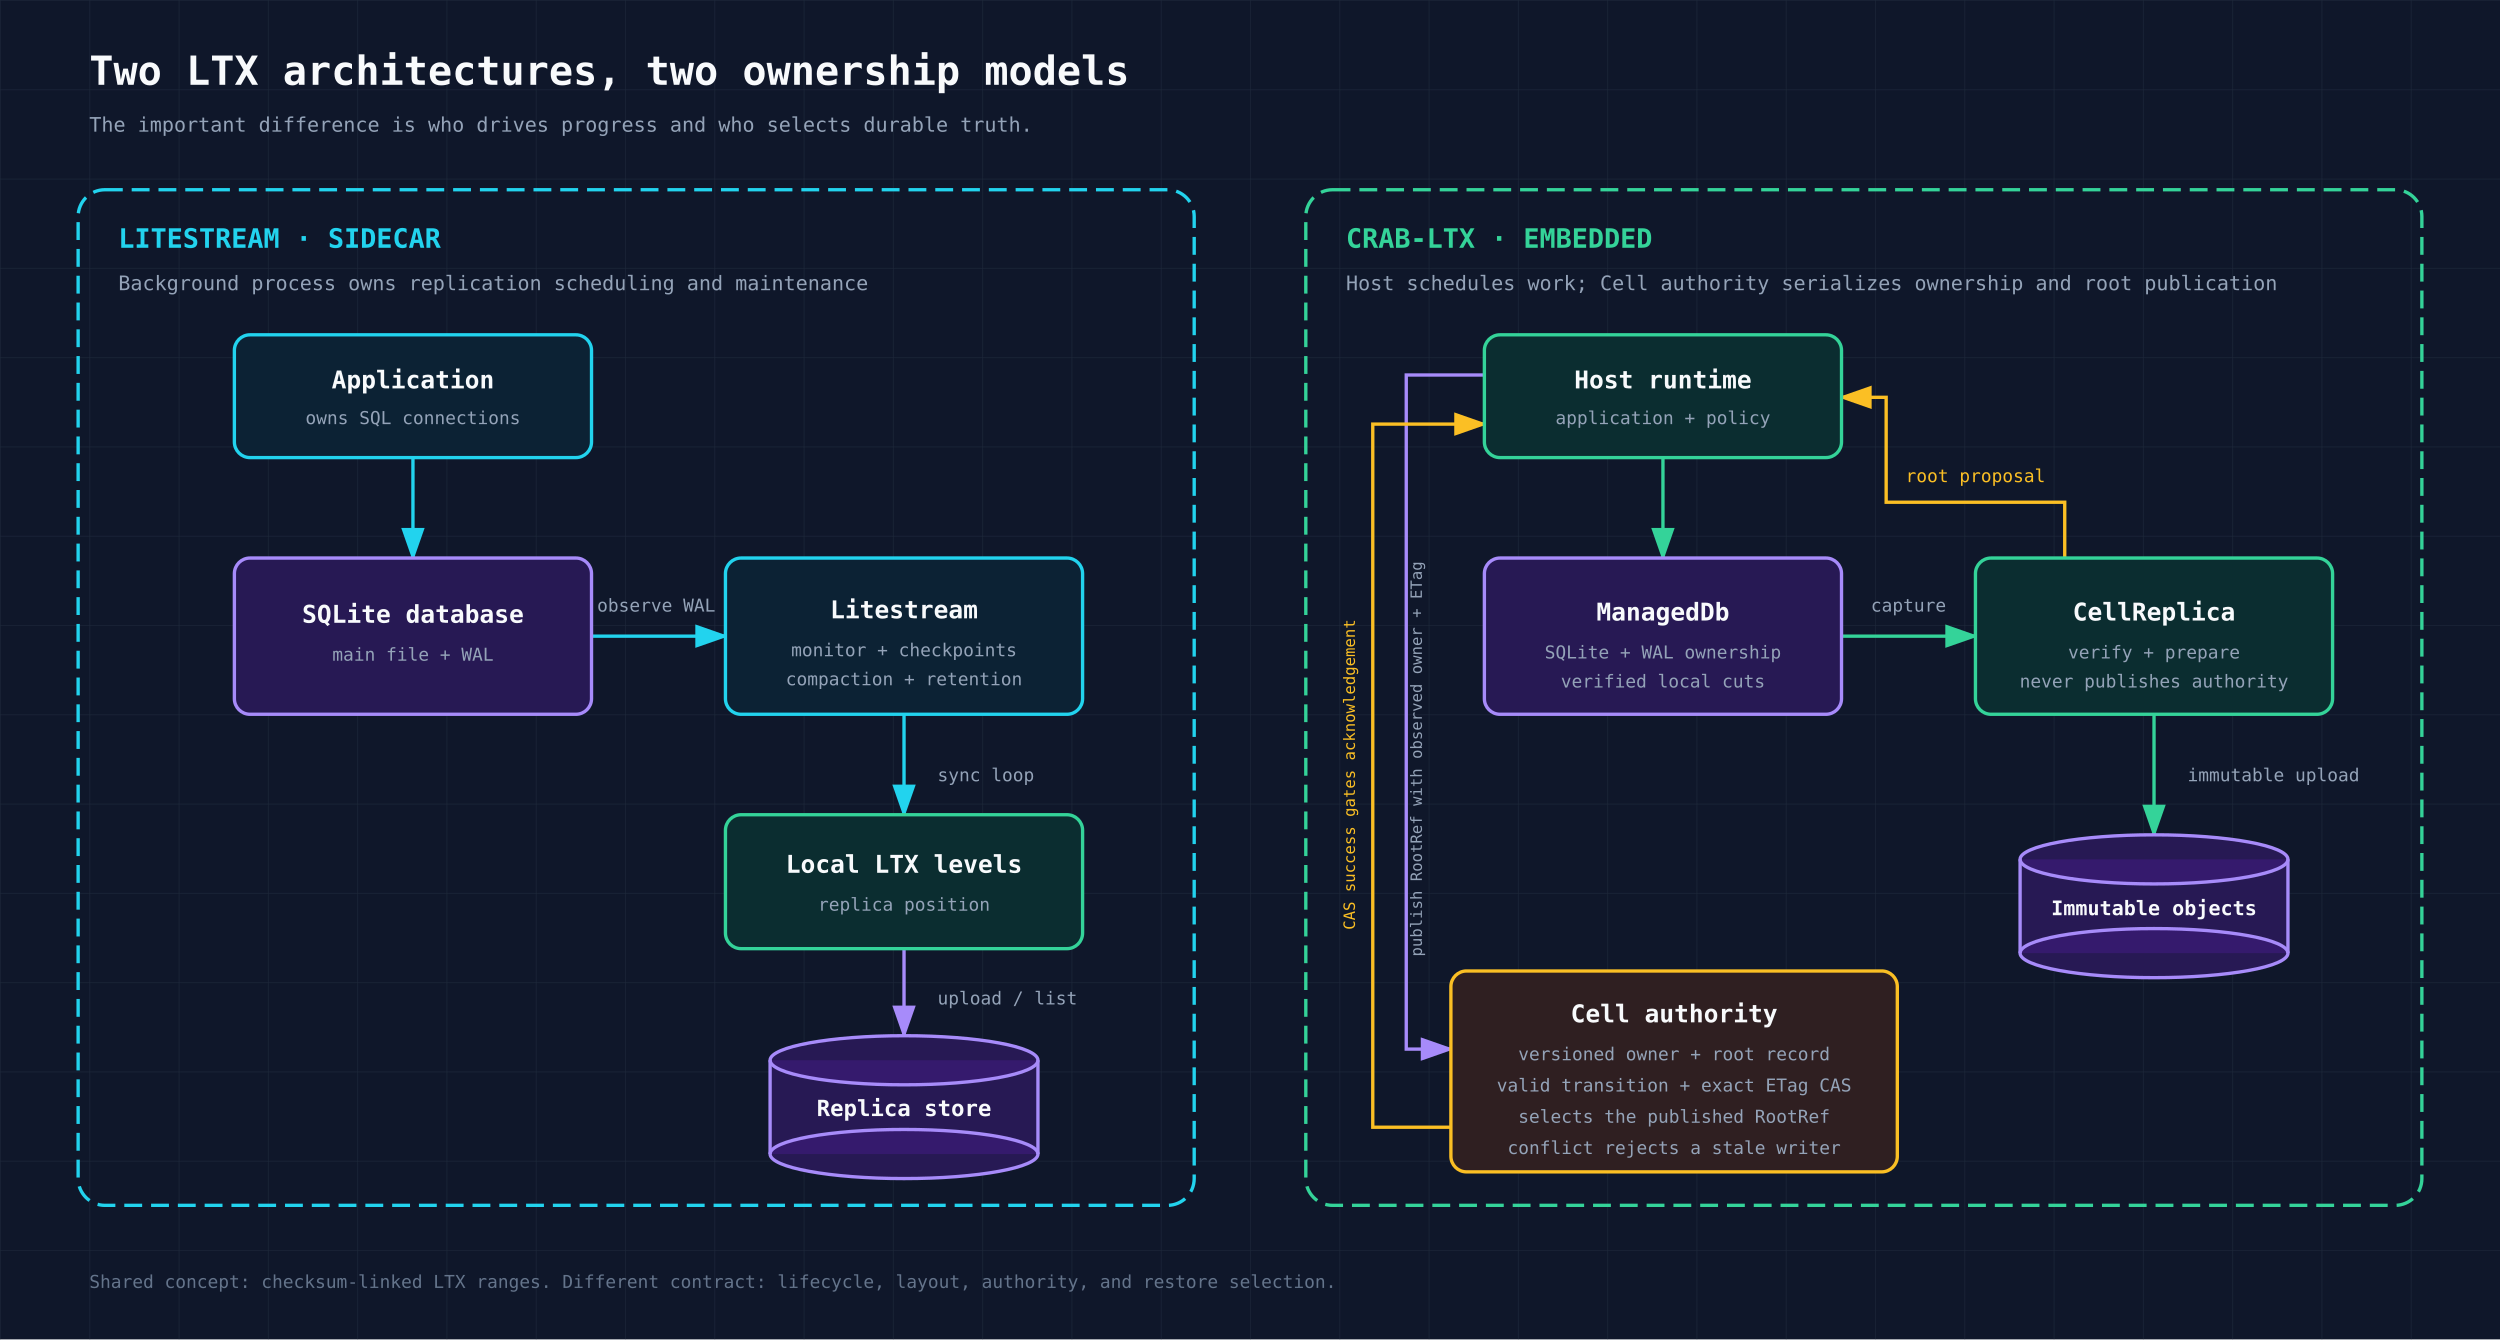
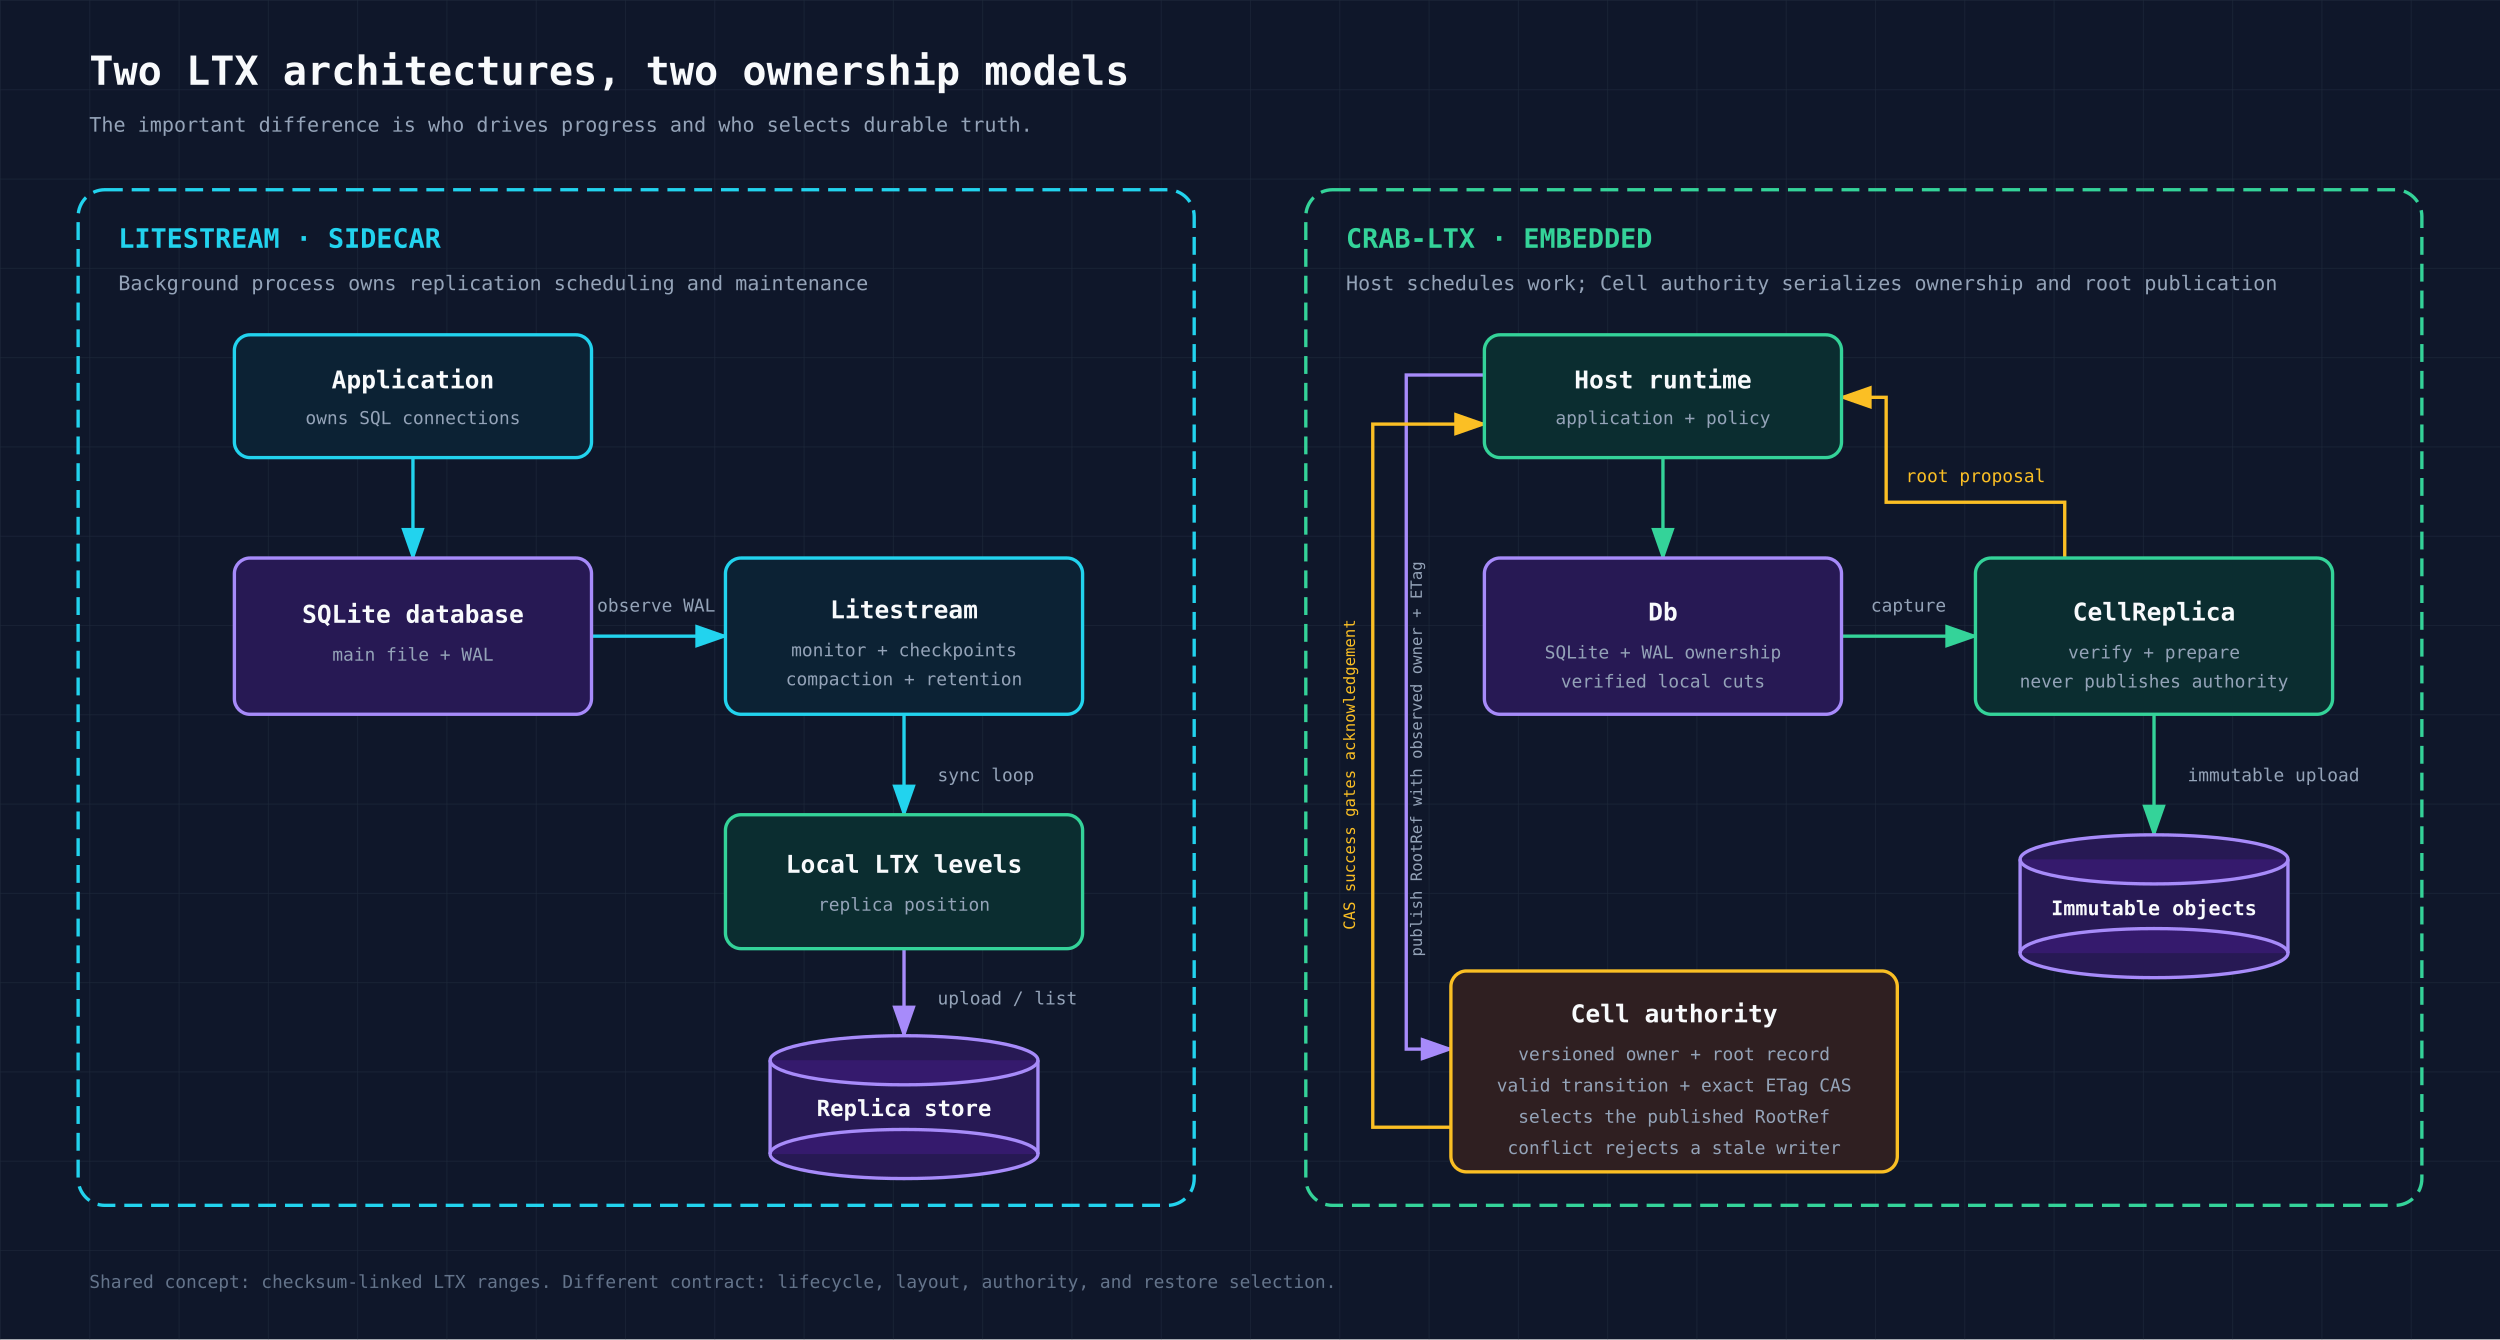
<svg xmlns="http://www.w3.org/2000/svg" viewBox="0 0 1120 600" role="img" aria-labelledby="title description">
  <style>text { font-family: 'SF Mono', 'Cascadia Code', 'DejaVu Sans Mono', monospace; }</style>
  <defs>
    <pattern id="grid" width="40" height="40" patternUnits="userSpaceOnUse">
      <path d="M 40 0 L 0 0 0 40" fill="none" stroke="#1e293b" stroke-width="0.5" />
    </pattern>
    <marker id="arrow-cyan" markerWidth="10" markerHeight="7" refX="9" refY="3.5" orient="auto">
      <polygon points="0 0, 10 3.5, 0 7" fill="#22d3ee" />
    </marker>
    <marker id="arrow-emerald" markerWidth="10" markerHeight="7" refX="9" refY="3.5" orient="auto">
      <polygon points="0 0, 10 3.5, 0 7" fill="#34d399" />
    </marker>
    <marker id="arrow-violet" markerWidth="10" markerHeight="7" refX="9" refY="3.5" orient="auto">
      <polygon points="0 0, 10 3.5, 0 7" fill="#a78bfa" />
    </marker>
    <marker id="arrow-amber" markerWidth="10" markerHeight="7" refX="9" refY="3.5" orient="auto">
      <polygon points="0 0, 10 3.5, 0 7" fill="#fbbf24" />
    </marker>
  </defs>
  <rect width="1120" height="600" fill="#0f172a" />
  <rect width="1120" height="600" fill="url(#grid)" />
  <text x="40" y="38" fill="#f8fafc" font-size="18" font-weight="700">Two LTX architectures, two ownership models</text>
  <text x="40" y="59" fill="#94a3b8" font-size="9">The important difference is who drives progress and who selects durable truth.</text>
  <rect x="35" y="85" width="500" height="455" rx="12" fill="none" stroke="#22d3ee" stroke-width="1.5" stroke-dasharray="8,4" />
  <text x="53" y="111" fill="#22d3ee" font-size="12" font-weight="700">LITESTREAM · SIDECAR</text>
  <text x="53" y="130" fill="#94a3b8" font-size="9">Background process owns replication scheduling and maintenance</text>
  <path d="M 185 205 L 185 250" fill="none" stroke="#22d3ee" stroke-width="1.5" marker-end="url(#arrow-cyan)" />
  <path d="M 265 285 L 325 285" fill="none" stroke="#22d3ee" stroke-width="1.5" marker-end="url(#arrow-cyan)" />
  <path d="M 405 320 L 405 365" fill="none" stroke="#22d3ee" stroke-width="1.5" marker-end="url(#arrow-cyan)" />
  <path d="M 405 425 L 405 464" fill="none" stroke="#a78bfa" stroke-width="1.5" marker-end="url(#arrow-violet)" />
  <text x="294" y="274" fill="#94a3b8" font-size="8" text-anchor="middle">observe WAL</text>
  <text x="420" y="350" fill="#94a3b8" font-size="8">sync loop</text>
  <text x="420" y="450" fill="#94a3b8" font-size="8">upload / list</text>
  <rect x="105" y="150" width="160" height="55" rx="7" fill="#0f172a" />
  <rect x="105" y="150" width="160" height="55" rx="7" fill="rgba(8,51,68,0.4)" stroke="#22d3ee" stroke-width="1.5" />
  <text x="185" y="174" fill="#f8fafc" font-size="11" font-weight="600" text-anchor="middle">Application</text>
  <text x="185" y="190" fill="#94a3b8" font-size="8" text-anchor="middle">owns SQL connections</text>
  <rect x="105" y="250" width="160" height="70" rx="7" fill="#0f172a" />
  <rect x="105" y="250" width="160" height="70" rx="7" fill="rgba(76,29,149,0.4)" stroke="#a78bfa" stroke-width="1.5" />
  <text x="185" y="279" fill="#f8fafc" font-size="11" font-weight="600" text-anchor="middle">SQLite database</text>
  <text x="185" y="296" fill="#94a3b8" font-size="8" text-anchor="middle">main file + WAL</text>
  <rect x="325" y="250" width="160" height="70" rx="7" fill="#0f172a" />
  <rect x="325" y="250" width="160" height="70" rx="7" fill="rgba(8,51,68,0.4)" stroke="#22d3ee" stroke-width="1.5" />
  <text x="405" y="277" fill="#f8fafc" font-size="11" font-weight="600" text-anchor="middle">Litestream</text>
  <text x="405" y="294" fill="#94a3b8" font-size="8" text-anchor="middle">monitor + checkpoints</text>
  <text x="405" y="307" fill="#94a3b8" font-size="8" text-anchor="middle">compaction + retention</text>
  <rect x="325" y="365" width="160" height="60" rx="7" fill="#0f172a" />
  <rect x="325" y="365" width="160" height="60" rx="7" fill="rgba(6,78,59,0.4)" stroke="#34d399" stroke-width="1.5" />
  <text x="405" y="391" fill="#f8fafc" font-size="11" font-weight="600" text-anchor="middle">Local LTX levels</text>
  <text x="405" y="408" fill="#94a3b8" font-size="8" text-anchor="middle">replica position</text>
  <g transform="translate(345,465)">
    <rect x="0" y="10" width="120" height="42" rx="2" fill="#0f172a" />
    <ellipse cx="60" cy="10" rx="60" ry="11" fill="#0f172a" />
    <ellipse cx="60" cy="52" rx="60" ry="11" fill="#0f172a" />
    <rect x="0" y="10" width="120" height="42" fill="rgba(76,29,149,0.4)" />
    <ellipse cx="60" cy="10" rx="60" ry="11" fill="rgba(76,29,149,0.4)" stroke="#a78bfa" stroke-width="1.5" />
    <ellipse cx="60" cy="52" rx="60" ry="11" fill="rgba(76,29,149,0.4)" stroke="#a78bfa" stroke-width="1.5" />
    <line x1="0" y1="10" x2="0" y2="52" stroke="#a78bfa" stroke-width="1.5" />
    <line x1="120" y1="10" x2="120" y2="52" stroke="#a78bfa" stroke-width="1.5" />
    <text x="60" y="35" fill="#f8fafc" font-size="10" font-weight="600" text-anchor="middle">Replica store</text>
  </g>
  <rect x="585" y="85" width="500" height="455" rx="12" fill="none" stroke="#34d399" stroke-width="1.5" stroke-dasharray="8,4" />
  <text x="603" y="111" fill="#34d399" font-size="12" font-weight="700">CRAB-LTX · EMBEDDED</text>
  <text x="603" y="130" fill="#94a3b8" font-size="9">Host schedules work; Cell authority serializes ownership and root publication</text>
  <path d="M 745 205 L 745 250" fill="none" stroke="#34d399" stroke-width="1.5" marker-end="url(#arrow-emerald)" />
  <path d="M 825 285 L 885 285" fill="none" stroke="#34d399" stroke-width="1.5" marker-end="url(#arrow-emerald)" />
  <path d="M 965 320 L 965 374" fill="none" stroke="#34d399" stroke-width="1.5" marker-end="url(#arrow-emerald)" />
  <path d="M 925 250 L 925 225 L 845 225 L 845 178 L 825 178" fill="none" stroke="#fbbf24" stroke-width="1.5" marker-end="url(#arrow-amber)" />
  <path d="M 665 168 L 630 168 L 630 470 L 650 470" fill="none" stroke="#a78bfa" stroke-width="1.5" marker-end="url(#arrow-violet)" />
  <path d="M 650 505 L 615 505 L 615 190 L 665 190" fill="none" stroke="#fbbf24" stroke-width="1.5" marker-end="url(#arrow-amber)" />
  <text x="855" y="274" fill="#94a3b8" font-size="8" text-anchor="middle">capture</text>
  <text x="980" y="350" fill="#94a3b8" font-size="8">immutable upload</text>
  <text x="885" y="216" fill="#fbbf24" font-size="8" text-anchor="middle">root proposal</text>
  <text x="637" y="340" fill="#94a3b8" font-size="7" text-anchor="middle" transform="rotate(-90 637 340)">publish RootRef with observed owner + ETag</text>
  <text x="607" y="347" fill="#fbbf24" font-size="7" text-anchor="middle" transform="rotate(-90 607 347)">CAS success gates acknowledgement</text>
  <rect x="665" y="150" width="160" height="55" rx="7" fill="#0f172a" />
  <rect x="665" y="150" width="160" height="55" rx="7" fill="rgba(6,78,59,0.4)" stroke="#34d399" stroke-width="1.5" />
  <text x="745" y="174" fill="#f8fafc" font-size="11" font-weight="600" text-anchor="middle">Host runtime</text>
  <text x="745" y="190" fill="#94a3b8" font-size="8" text-anchor="middle">application + policy</text>
  <rect x="665" y="250" width="160" height="70" rx="7" fill="#0f172a" />
  <rect x="665" y="250" width="160" height="70" rx="7" fill="rgba(76,29,149,0.4)" stroke="#a78bfa" stroke-width="1.5" />
-   <text x="745" y="278" fill="#f8fafc" font-size="11" font-weight="600" text-anchor="middle">ManagedDb</text>
+   <text x="745" y="278" fill="#f8fafc" font-size="11" font-weight="600" text-anchor="middle">Db</text>
  <text x="745" y="295" fill="#94a3b8" font-size="8" text-anchor="middle">SQLite + WAL ownership</text>
  <text x="745" y="308" fill="#94a3b8" font-size="8" text-anchor="middle">verified local cuts</text>
  <rect x="885" y="250" width="160" height="70" rx="7" fill="#0f172a" />
  <rect x="885" y="250" width="160" height="70" rx="7" fill="rgba(6,78,59,0.4)" stroke="#34d399" stroke-width="1.5" />
  <text x="965" y="278" fill="#f8fafc" font-size="11" font-weight="600" text-anchor="middle">CellReplica</text>
  <text x="965" y="295" fill="#94a3b8" font-size="8" text-anchor="middle">verify + prepare</text>
  <text x="965" y="308" fill="#94a3b8" font-size="8" text-anchor="middle">never publishes authority</text>
  <g transform="translate(905,375)">
    <rect x="0" y="10" width="120" height="42" rx="2" fill="#0f172a" />
    <ellipse cx="60" cy="10" rx="60" ry="11" fill="#0f172a" />
    <ellipse cx="60" cy="52" rx="60" ry="11" fill="#0f172a" />
    <rect x="0" y="10" width="120" height="42" fill="rgba(76,29,149,0.4)" />
    <ellipse cx="60" cy="10" rx="60" ry="11" fill="rgba(76,29,149,0.4)" stroke="#a78bfa" stroke-width="1.5" />
    <ellipse cx="60" cy="52" rx="60" ry="11" fill="rgba(76,29,149,0.4)" stroke="#a78bfa" stroke-width="1.5" />
    <line x1="0" y1="10" x2="0" y2="52" stroke="#a78bfa" stroke-width="1.5" />
    <line x1="120" y1="10" x2="120" y2="52" stroke="#a78bfa" stroke-width="1.5" />
    <text x="60" y="35" fill="#f8fafc" font-size="9" font-weight="600" text-anchor="middle">Immutable objects</text>
  </g>
  <rect x="650" y="435" width="200" height="90" rx="7" fill="#0f172a" />
  <rect x="650" y="435" width="200" height="90" rx="7" fill="rgba(120,53,15,0.3)" stroke="#fbbf24" stroke-width="1.5" />
  <text x="750" y="458" fill="#f8fafc" font-size="11" font-weight="600" text-anchor="middle">Cell authority</text>
  <text x="750" y="475" fill="#94a3b8" font-size="8" text-anchor="middle">versioned owner + root record</text>
  <text x="750" y="489" fill="#94a3b8" font-size="8" text-anchor="middle">valid transition + exact ETag CAS</text>
  <text x="750" y="503" fill="#94a3b8" font-size="8" text-anchor="middle">selects the published RootRef</text>
  <text x="750" y="517" fill="#94a3b8" font-size="8" text-anchor="middle">conflict rejects a stale writer</text>
  <text x="40" y="577" fill="#64748b" font-size="8">Shared concept: checksum-linked LTX ranges. Different contract: lifecycle, layout, authority, and restore selection.</text>
</svg>
